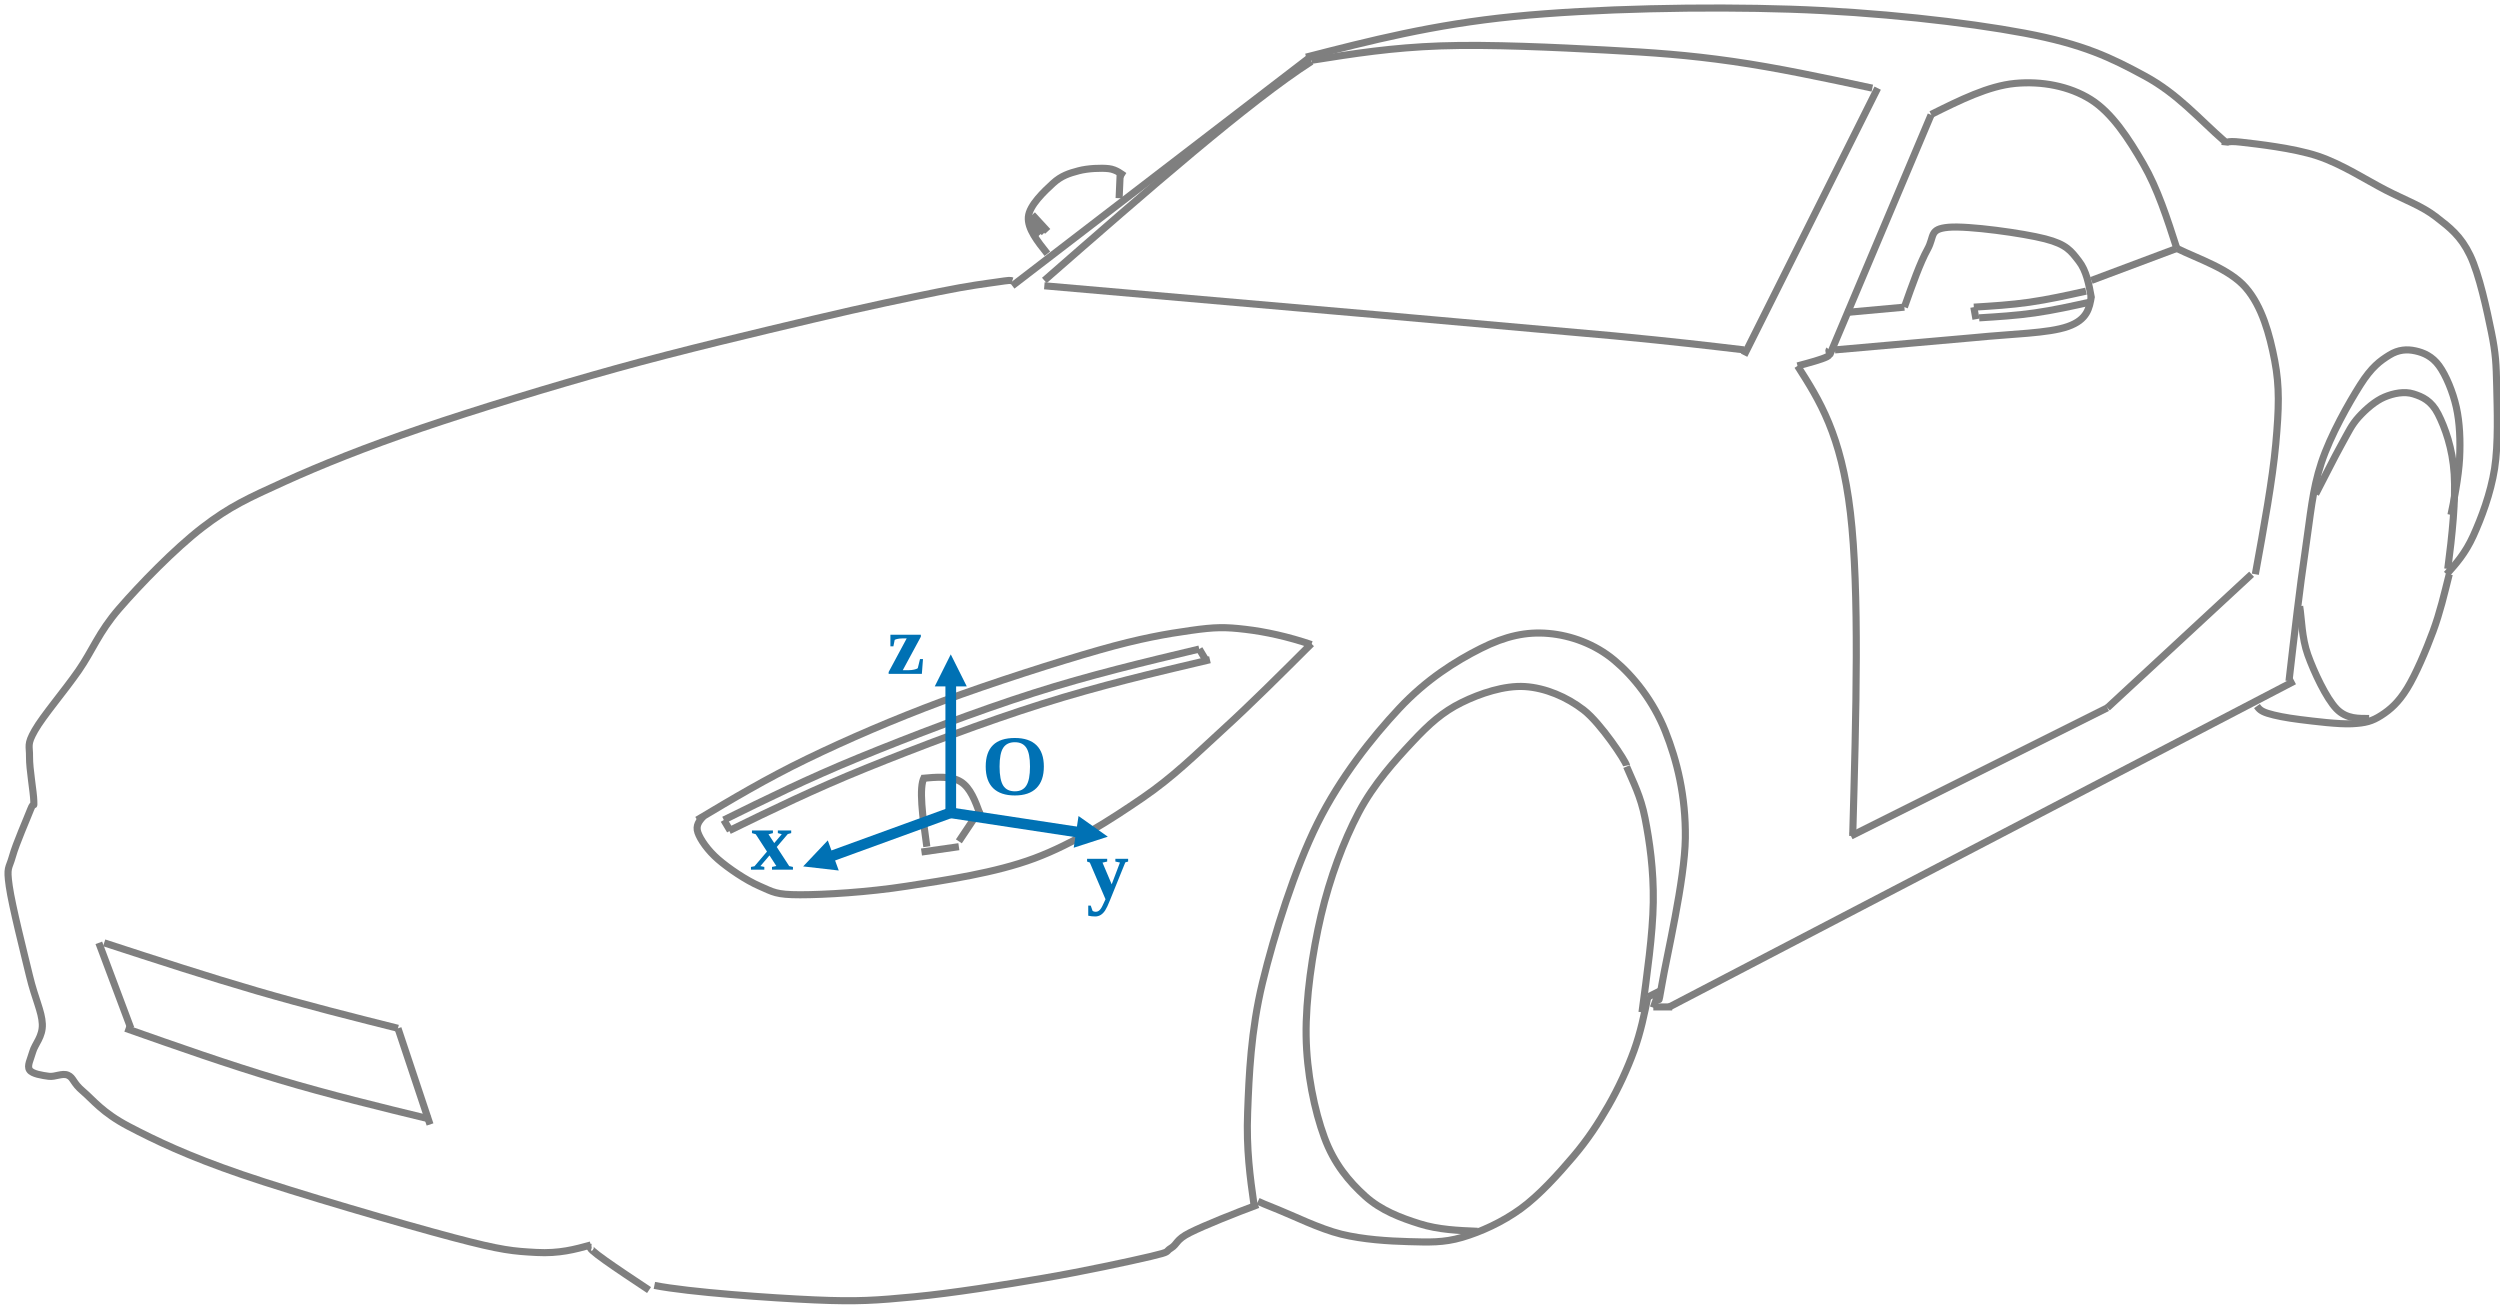
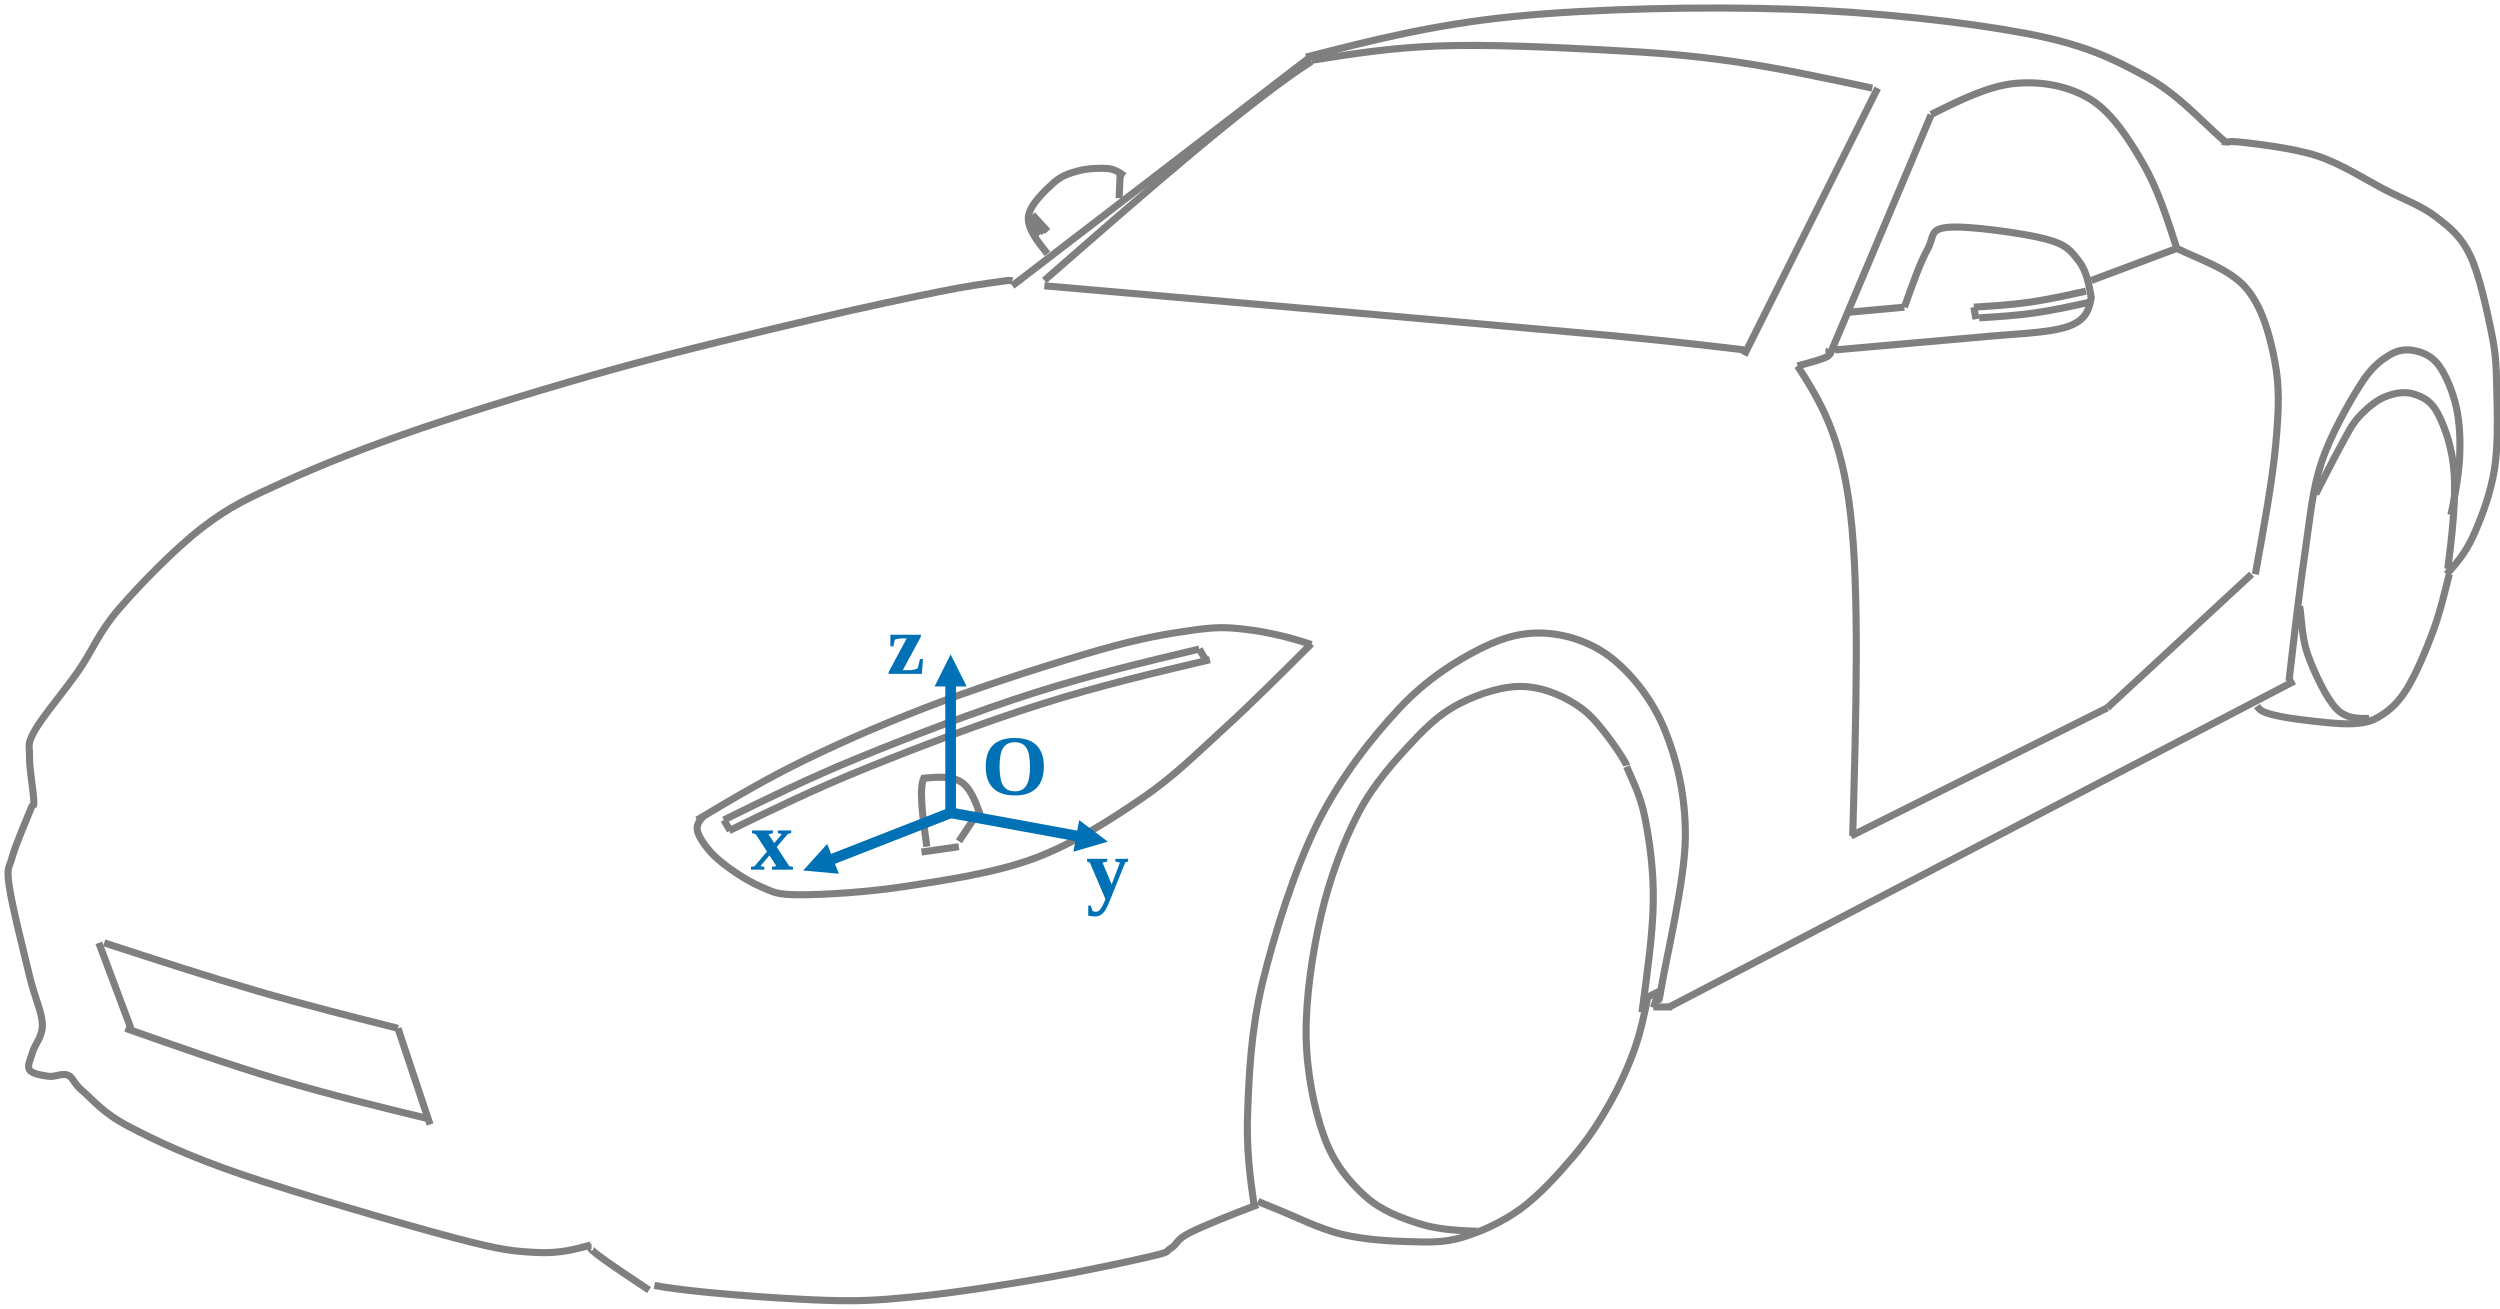
<svg xmlns="http://www.w3.org/2000/svg" width="100%" height="100%" viewBox="0 0 468 245" version="1.1" xml:space="preserve" style="fill-rule:evenodd;clip-rule:evenodd;stroke-miterlimit:8;">
  <g transform="matrix(1,0,0,1,-82,-116)">
    <path d="M192.597,349.061C189.651,349.877 186.704,350.693 182.41,350.46C178.115,350.227 176.018,350.093 166.829,347.662C157.64,345.23 137.399,339.334 127.278,335.87C117.157,332.405 111.064,329.474 106.104,326.876C101.143,324.277 99.412,321.879 97.514,320.28C95.617,318.681 95.783,317.749 94.718,317.282C93.653,316.816 92.321,317.649 91.122,317.482C89.924,317.316 88.026,317.049 87.527,316.283C87.027,315.517 87.726,314.318 88.126,312.885C88.525,311.453 90.024,310.054 89.924,307.689C89.824,305.324 88.559,302.992 87.527,298.695C86.495,294.398 84.264,285.637 83.731,281.906C83.199,278.175 83.665,278.708 84.331,276.31C84.997,273.912 87.061,269.248 87.726,267.516C88.392,265.784 88.359,267.549 88.326,265.917C88.293,264.285 87.493,259.921 87.527,257.723C87.56,255.524 86.994,255.424 88.525,252.726C90.057,250.028 94.085,245.331 96.715,241.534C99.345,237.736 100.444,234.405 104.306,229.942C108.168,225.478 114.727,218.716 119.887,214.752C125.047,210.788 128.443,209.256 135.268,206.158C142.093,203.06 150.483,199.695 160.836,196.165C171.19,192.634 185.173,188.37 197.391,184.972C209.61,181.574 224.059,178.177 234.146,175.778C244.234,173.38 252.157,171.748 257.917,170.582C263.676,169.416 266.44,169.116 268.703,168.783C270.967,168.45 271.067,168.45 271.5,168.583" style="fill:none;stroke:rgb(127,127,127);stroke-width:1.33px;" />
    <path d="M317.5,341.5C313.164,343.116 307.504,345.378 304.79,346.736C302.076,348.093 302.44,348.901 301.215,349.645C299.991,350.388 301.414,350.259 297.442,351.196C293.47,352.133 284.765,354.008 277.384,355.268C270.003,356.529 260.305,358.08 253.156,358.759C246.006,359.438 242.597,359.696 234.488,359.341C226.379,358.985 211.021,357.919 204.5,356.626" style="fill:none;stroke:rgb(127,127,127);stroke-width:1.33px;" />
    <path d="M203.5,357.5C197.401,353.448 191.303,349.397 192.703,349.502" style="fill:none;stroke:rgb(127,127,127);stroke-width:1.33px;" />
    <path d="M390.5,302.5C389.817,305.864 389.133,309.228 387.9,312.641C386.667,316.055 385,319.667 383.1,322.981C381.2,326.295 379.233,329.311 376.5,332.526C373.767,335.74 370.167,339.751 366.7,342.269C363.233,344.788 359.2,346.611 355.7,347.638C352.2,348.665 349.467,348.533 345.7,348.434C341.933,348.334 337.167,348.036 333.1,347.042C329.033,346.047 323.9,343.495 321.3,342.468C318.7,341.441 318.1,341.159 317.5,340.877" style="fill:none;stroke:rgb(127,127,127);stroke-width:1.33px;" />
    <path d="M394.5,304.5L511.5,243.5" style="fill:none;stroke:rgb(127,127,127);stroke-width:1.33px;" />
    <g transform="matrix(1,0,0,-1,390.5,302.64)">
      <path d="M0,0L2.26,1.14" style="fill:none;stroke:rgb(127,127,127);stroke-width:1.33px;" />
    </g>
    <g transform="matrix(-1,-8.74228e-08,-8.74228e-08,1,395.03,304.5)">
      <path d="M0,0L3.53,0" style="fill:none;stroke:rgb(127,127,127);stroke-width:1.33px;" />
    </g>
    <g transform="matrix(1,0,0,-1,391.5,304.64)">
      <path d="M0,0L1.13,3.14" style="fill:none;stroke:rgb(127,127,127);stroke-width:1.33px;" />
    </g>
    <path d="M540.5,223.5C539.556,227.241 538.781,230.625 537.466,234.187C536.152,237.75 534.23,242.252 532.612,244.875C530.994,247.498 529.478,248.826 527.758,249.927C526.039,251.028 524.826,251.352 522.298,251.482C519.77,251.611 515.219,251.028 512.59,250.704C509.961,250.38 507.871,249.959 506.523,249.538C505.174,249.117 504.837,248.648 504.5,248.178" style="fill:none;stroke:rgb(127,127,127);stroke-width:1.33px;" />
    <path d="M540.006,223.5C541.752,221.553 543.498,219.605 544.995,216.31C546.491,213.015 548.254,208.388 548.986,203.728C549.717,199.067 549.484,192.61 549.385,188.349C549.285,184.088 549.218,182.257 548.387,178.163C547.555,174.069 546.125,167.378 544.396,163.783C542.667,160.188 540.638,158.624 538.01,156.593C535.383,154.563 532.323,153.498 528.632,151.6C524.94,149.703 520.384,146.707 515.861,145.209C511.338,143.711 504.387,142.946 501.493,142.613C498.6,142.28 498.55,142.746 498.5,143.212" style="fill:none;stroke:rgb(127,127,127);stroke-width:1.33px;" />
    <path d="M278.067,163.5C276.202,161.157 274.337,158.814 274.511,156.618C274.686,154.423 277.544,151.769 279.113,150.327C280.682,148.885 282.181,148.426 283.924,147.967C285.667,147.509 288.142,147.41 289.572,147.574C291.001,147.738 292.082,148.688 292.5,148.95" style="fill:none;stroke:rgb(127,127,127);stroke-width:1.33px;" />
    <path d="M358.61,346.5C354.948,346.35 351.286,346.2 347.775,345.1C344.263,344.001 340.518,342.601 337.541,339.902C334.565,337.202 331.756,333.903 329.917,328.904C328.077,323.905 326.606,316.84 326.506,309.909C326.405,302.977 327.676,294.279 329.315,287.314C330.953,280.349 333.495,273.517 336.337,268.118C339.18,262.72 343.16,258.354 346.37,254.922C349.58,251.489 352.088,249.256 355.6,247.523C359.111,245.79 363.626,244.291 367.438,244.524C371.251,244.757 375.297,246.457 378.474,248.923C381.651,251.389 386.316,258.437 386.5,259.32" style="fill:none;stroke:rgb(127,127,127);stroke-width:1.33px;" />
    <path d="M389.38,305.5C390.324,298.304 391.396,290.974 391.492,284.921C391.588,278.868 390.788,273.421 389.956,269.184C389.124,264.947 387.716,262.409 386.5,259.5" style="fill:none;stroke:rgb(127,127,127);stroke-width:1.33px;" />
    <path d="M316.746,341.5C316.019,336.335 315.291,331.169 315.556,324.249C315.82,317.328 316.151,309.004 318.333,299.977C320.516,290.95 324.385,278.647 328.65,270.088C332.916,261.53 338.835,254.074 343.927,248.625C349.02,243.175 354.542,239.732 359.204,237.392C363.867,235.051 367.735,234.216 371.902,234.583C376.068,234.951 380.566,236.556 384.203,239.598C387.84,242.64 391.511,247.288 393.726,252.837C395.942,258.387 397.595,265.007 397.496,272.897C397.397,280.787 393.958,295.23 393.131,300.178C392.304,305.126 392.536,302.585 392.536,302.585" style="fill:none;stroke:rgb(127,127,127);stroke-width:1.33px;" />
    <path d="M525.5,250.5C523.684,250.483 521.294,250.668 519.382,248.683C517.471,246.697 515.177,241.784 514.029,238.587C512.882,235.39 512.882,231.856 512.5,229.5" style="fill:none;stroke:rgb(127,127,127);stroke-width:1.33px;" />
    <path d="M510.5,243.5C511.511,234.742 512.521,225.984 513.532,219.17C514.542,212.356 514.846,207.802 516.563,202.617C518.281,197.432 521.717,191.416 523.839,188.059C525.962,184.702 527.579,183.539 529.296,182.475C531.014,181.411 532.598,181.345 534.147,181.677C535.697,182.01 537.314,182.708 538.594,184.469C539.874,186.231 541.187,189.355 541.827,192.247C542.467,195.139 542.602,198.463 542.434,201.82C542.265,205.177 541.305,210.179 540.817,212.389" style="fill:none;stroke:rgb(127,127,127);stroke-width:1.33px;" />
    <path d="M540.221,222.5C541.058,216.152 541.728,209.574 541.427,204.74C541.125,199.905 539.685,195.991 538.412,193.491C537.139,190.992 535.464,190.268 533.789,189.742C532.115,189.215 530.071,189.61 528.363,190.334C526.655,191.057 524.879,192.603 523.539,194.083C522.199,195.563 521.664,196.813 520.324,199.214C518.984,201.615 516.639,206.335 515.5,208.489" style="fill:none;stroke:rgb(127,127,127);stroke-width:1.33px;" />
    <path d="M428.5,272.5L476.5,248.5" style="fill:none;stroke:rgb(127,127,127);stroke-width:1.33px;" />
    <path d="M476.5,248.5L503.5,223.5" style="fill:none;stroke:rgb(127,127,127);stroke-width:1.33px;" />
    <path d="M504.197,223.5C505.807,214.654 507.418,205.807 508.022,199.14C508.626,192.472 508.76,188.379 507.82,183.494C506.881,178.608 505.438,173.327 502.385,169.828C499.331,166.329 493.577,164.497 489.5,162.5" style="fill:none;stroke:rgb(127,127,127);stroke-width:1.33px;" />
    <path d="M489.5,162.5C487.698,156.901 485.896,151.302 483.209,146.656C480.523,142.01 477.378,137.129 473.38,134.622C469.383,132.115 464.207,131.146 459.227,131.614C454.246,132.082 448.873,134.756 443.5,137.43" style="fill:none;stroke:rgb(127,127,127);stroke-width:1.33px;" />
    <path d="M424.5,182.5L443.5,137.5" style="fill:none;stroke:rgb(127,127,127);stroke-width:1.33px;" />
    <path d="M425.5,181.5L451.5,179.208C458.767,178.479 465.433,178.41 469.1,177.125C472.767,175.84 473.133,173.67 473.5,171.5" style="fill:none;stroke:rgb(127,127,127);stroke-width:1.33px;" />
    <path d="M438.5,173.5C439.975,169.336 441.449,165.171 442.826,162.679C444.202,160.187 443.088,158.875 446.758,158.547C450.429,158.22 460.785,159.662 464.848,160.712C468.912,161.761 469.699,163.007 471.141,164.843C472.582,166.68 473.041,169.204 473.5,171.729" style="fill:none;stroke:rgb(127,127,127);stroke-width:1.33px;" />
    <path d="M473.5,168.5L489.5,162.5" style="fill:none;stroke:rgb(127,127,127);stroke-width:1.33px;" />
    <path d="M277.5,168.5C296.7,151.717 315.9,134.933 327.5,127.5" style="fill:none;stroke:rgb(127,127,127);stroke-width:1.33px;" />
    <path d="M327.5,127.291C335.517,126.021 342.533,124.911 351.7,124.59C360.867,124.268 373.4,124.879 382.5,125.361C391.6,125.844 397.967,126.294 406.3,127.484C414.633,128.673 423.567,130.587 432.5,132.5" style="fill:none;stroke:rgb(127,127,127);stroke-width:1.33px;" />
    <path d="M408.5,182.5L433.5,132.5" style="fill:none;stroke:rgb(127,127,127);stroke-width:1.33px;" />
    <path d="M271.5,169.5L327.5,126.5" style="fill:none;stroke:rgb(127,127,127);stroke-width:1.33px;" />
    <path d="M498.5,142.5C493.605,138.223 489.713,133.589 483.465,130.207C477.217,126.825 472.072,124.288 461.013,122.207C449.954,120.125 433.048,118.239 417.111,117.719C401.174,117.198 380.492,117.589 365.391,119.085C350.289,120.581 338.394,123.638 326.5,126.695" style="fill:none;stroke:rgb(127,127,127);stroke-width:1.33px;" />
    <g transform="matrix(-1,-8.74228e-08,-8.74228e-08,1,291.7,148.5)">
      <path d="M0,0L0.2,4.6" style="fill:none;stroke:rgb(127,127,127);stroke-width:1.33px;" />
    </g>
    <path d="M451.5,173.5C454.95,173.288 458.4,173.077 461.9,172.577C465.4,172.077 468.95,171.289 472.5,170.5" style="fill:none;stroke:rgb(127,127,127);stroke-width:1.33px;" />
    <path d="M452.5,175.5C455.95,175.288 459.4,175.077 462.9,174.577C466.4,174.077 469.95,173.289 473.5,172.5" style="fill:none;stroke:rgb(127,127,127);stroke-width:1.33px;" />
    <path d="M278.122,159.318L275.249,156.198" style="fill:none;stroke:rgb(127,127,127);stroke-width:1.33px;" />
    <path d="M274.5,156.5L277.5,159.554" style="fill:none;stroke:rgb(127,127,127);stroke-width:1.33px;" />
    <path d="M212.5,269.5C218.955,265.642 225.411,261.784 233.064,258.079C240.718,254.374 249.303,250.669 258.42,247.27C267.538,243.871 280.016,239.894 287.769,237.685C295.522,235.475 300.38,234.659 304.939,234.014C309.498,233.368 311.362,233.368 315.122,233.81C318.882,234.251 323.108,235.169 327.5,236.665" style="fill:none;stroke:rgb(127,127,127);stroke-width:1.33px;" />
    <path d="M327.5,236.5C321.867,242.124 316.234,247.748 310.95,252.568C305.666,257.389 301.678,261.406 295.796,265.423C289.913,269.44 283.001,273.926 275.656,276.671C268.312,279.416 259.04,280.755 251.728,281.893C244.417,283.031 236.375,283.5 231.788,283.5C227.202,283.5 226.77,282.998 224.211,281.893C221.652,280.789 218.362,278.546 216.435,276.872C214.507,275.198 213.111,273.19 212.646,271.85C212.181,270.511 212.912,269.674 213.643,268.838" style="fill:none;stroke:rgb(127,127,127);stroke-width:1.33px;" />
    <path d="M428.826,272.5C429.471,249.571 430.117,226.642 428.396,211.975C426.675,197.308 422.587,190.904 418.5,184.5" style="fill:none;stroke:rgb(127,127,127);stroke-width:1.33px;" />
    <path d="M418.5,184.5C420.761,183.893 423.023,183.286 424.009,182.786C424.995,182.286 424.145,181.786 424.417,181.5" style="fill:none;stroke:rgb(127,127,127);stroke-width:1.33px;" />
    <path d="M427.5,174.5L438.5,173.5" style="fill:none;stroke:rgb(127,127,127);stroke-width:1.33px;" />
    <path d="M277.5,169.5L339.909,174.938L384.174,178.875C395.606,179.969 402.053,180.734 408.5,181.5" style="fill:none;stroke:rgb(127,127,127);stroke-width:1.33px;" />
    <path d="M451.5,173.5L451.9,175.755" style="fill:none;stroke:rgb(127,127,127);stroke-width:1.33px;" />
    <path d="M276.76,159.853L275.037,157.981" style="fill:none;stroke:rgb(127,127,127);stroke-width:1.33px;" />
    <path d="M218.5,271.5C226.403,267.643 234.305,263.785 244.071,259.827C253.836,255.869 266.352,251.139 277.091,247.752C287.829,244.364 298.164,241.932 308.5,239.5" style="fill:none;stroke:rgb(127,127,127);stroke-width:1.33px;" />
    <path d="M217.5,269.5C225.315,265.643 233.13,261.785 242.786,257.827C252.443,253.869 264.821,249.139 275.44,245.752C286.059,242.364 296.279,239.932 306.5,237.5" style="fill:none;stroke:rgb(127,127,127);stroke-width:1.33px;" />
    <path d="M307.688,239.491L306.5,237.5" style="fill:none;stroke:rgb(127,127,127);stroke-width:1.33px;" />
    <path d="M218.688,271.491L217.5,269.5" style="fill:none;stroke:rgb(127,127,127);stroke-width:1.33px;" />
    <path d="M255.5,274.5C254.728,268.922 253.956,263.343 255.025,261.5" style="fill:none;stroke:rgb(127,127,127);stroke-width:1.33px;" />
    <path d="M254.5,275.5L261.5,274.5" style="fill:none;stroke:rgb(127,127,127);stroke-width:1.33px;" />
    <path d="M261.5,273.5L265.5,267.5" style="fill:none;stroke:rgb(127,127,127);stroke-width:1.33px;" />
    <path d="M265.5,268.5C264.583,265.984 263.667,263.467 261.833,262.337C260,261.207 257.25,261.464 254.5,261.721" style="fill:none;stroke:rgb(127,127,127);stroke-width:1.33px;" />
    <path d="M162.5,326.5L156.5,308.5" style="fill:none;stroke:rgb(127,127,127);stroke-width:1.33px;" />
    <path d="M106.5,308.5L100.5,292.5" style="fill:none;stroke:rgb(127,127,127);stroke-width:1.33px;" />
    <path d="M101.5,292.5C111.217,295.667 120.933,298.833 130.1,301.5C139.267,304.167 147.883,306.333 156.5,308.5" style="fill:none;stroke:rgb(127,127,127);stroke-width:1.33px;" />
    <path d="M105.5,308.5C115.1,311.883 124.701,315.267 134.201,318.1C143.701,320.933 153.1,323.217 162.5,325.5" style="fill:none;stroke:rgb(127,127,127);stroke-width:1.33px;" />
    <g id="Coordinate-system" transform="matrix(1,0,0,1,-570.903,-81.1119)">
-       <g id="double-arrow-blue" transform="matrix(3.08127e-17,-0.0509996,1,-4.58879e-17,354.005,370.548)">
-         <g transform="matrix(-8.9977e-16,1,-19.608,6.04175e-16,3400.74,298.898)">
-           <path d="M174.983,128.5L177.983,122.5L180.983,128.5L174.983,128.5Z" style="fill:rgb(0,113,180);" />
-           <path d="M177.983,152.729L177.983,127.3" style="fill:none;stroke:rgb(0,113,180);stroke-width:2px;stroke-linejoin:round;stroke-miterlimit:1.5;" />
+       <g id="arrow-blue" transform="matrix(-0.843561,2.22346e-21,-2.24993e-21,1,1642,-184.346)">
+         <g transform="matrix(-1.18545,2.6358e-21,-2.66718e-21,1,1172.52,381.458)">
+           <path d="M157.031,163.568L150.35,162.961L154.844,157.981L157.031,163.568Z" style="fill:rgb(0,113,180);" />
+           <path d="M177.953,152.159C177.953,152.159 162.634,158.154 154.82,161.212" style="fill:none;stroke:rgb(0,113,180);stroke-width:2px;stroke-linejoin:round;stroke-miterlimit:1.5;" />
        </g>
      </g>
-       <g id="double-arrow-blue1" transform="matrix(-0.0479239,0.0174429,-0.34202,-0.939693,1014.22,790.005)">
-         <g transform="matrix(-18.4255,-0.34202,6.70633,-0.939693,2681.25,680.714)">
-           <path d="M157.011,162.961L150.347,162.194L154.959,157.322L157.011,162.961Z" style="fill:rgb(0,113,180);" />
-           <path d="M178.753,151.855C178.753,151.855 162.87,157.635 154.857,160.552" style="fill:none;stroke:rgb(0,113,180);stroke-width:2px;stroke-linejoin:round;stroke-miterlimit:1.5;" />
+       <g id="arrow-blue1" transform="matrix(-0.843561,2.22346e-21,-2.24993e-21,1,1642,-184.346)">
+         <g transform="matrix(-1.18545,2.6358e-21,-2.66718e-21,1,1172.52,381.458)">
+           <path d="M174.953,128.5L177.953,122.5L180.953,128.5L174.953,128.5Z" style="fill:rgb(0,113,180);" />
+           <path d="M177.953,152.159L177.953,127.3" style="fill:none;stroke:rgb(0,113,180);stroke-width:2px;stroke-linejoin:round;stroke-miterlimit:1.5;" />
        </g>
      </g>
-       <g id="double-arrow-blue2" transform="matrix(0.0508135,0.00435279,-0.0853495,0.996351,850.925,-127.637)">
-         <g transform="matrix(19.5365,-0.0853495,1.67353,0.996351,-3325.16,340.465)">
-           <path d="M201.9,152.761L207.381,156.628L200.999,158.693L201.9,152.761Z" style="fill:rgb(0,113,180);" />
-           <path d="M177.952,152.159C177.952,152.159 194.311,154.643 202.636,155.907" style="fill:none;stroke:rgb(0,113,180);stroke-width:2px;stroke-linejoin:round;stroke-miterlimit:1.5;" />
+       <g id="arrow-blue2" transform="matrix(-0.843561,2.22346e-21,-2.24993e-21,1,1642,-184.346)">
+         <g transform="matrix(-1.18545,2.6358e-21,-2.66718e-21,1,1172.52,381.458)">
+           <path d="M202.022,153.526L207.382,157.56L200.939,159.428L202.022,153.526Z" style="fill:rgb(0,113,180);" />
+           <path d="M177.953,152.159C177.953,152.159 194.344,155.167 202.661,156.693" style="fill:none;stroke:rgb(0,113,180);stroke-width:2px;stroke-linejoin:round;stroke-miterlimit:1.5;" />
        </g>
      </g>
      <g transform="matrix(1,0,0,1,793.421,359.917)">
-         <g transform="matrix(16,0,0,16,8,0)">
-                 </g>
        <text x="0px" y="0px" style="font-family:'TimesNewRomanPS-BoldMT', 'Times New Roman';font-weight:700;font-size:16px;fill:rgb(0,113,180);">x</text>
      </g>
      <g transform="matrix(1.11514,0,0,1.11514,818.942,323.264)">
-         <g transform="matrix(14.348,0,0,14.348,6.36831,0)">
-                 </g>
        <text x="0px" y="0px" style="font-family:'TimesNewRomanPS-BoldMT', 'Times New Roman';font-weight:700;font-size:14.348px;fill:rgb(0,113,180);">z</text>
      </g>
      <g transform="matrix(1,0,0,1,856.246,365.221)">
-         <g transform="matrix(16,0,0,16,8,0)">
-                 </g>
        <text x="0px" y="0px" style="font-family:'TimesNewRomanPS-BoldMT', 'Times New Roman';font-weight:700;font-size:16px;fill:rgb(0,113,180);">y</text>
      </g>
      <g transform="matrix(1.12889,0,0,1.12889,836.653,345.864)">
        <text x="0px" y="0px" style="font-family:'TimesNewRomanPS-BoldMT', 'Times New Roman';font-weight:700;font-size:14.173px;fill:rgb(0,113,180);">O</text>
      </g>
    </g>
  </g>
</svg>
